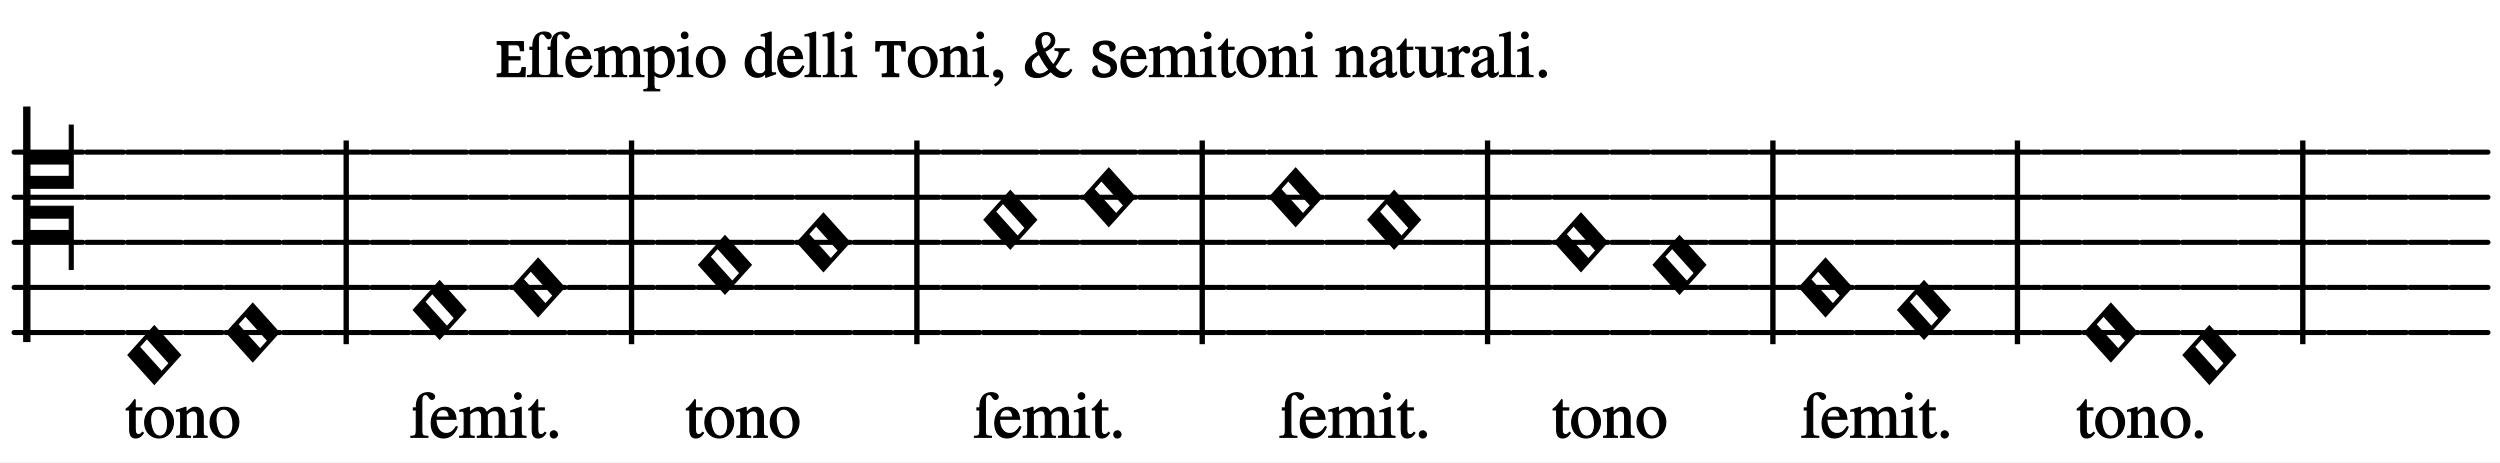
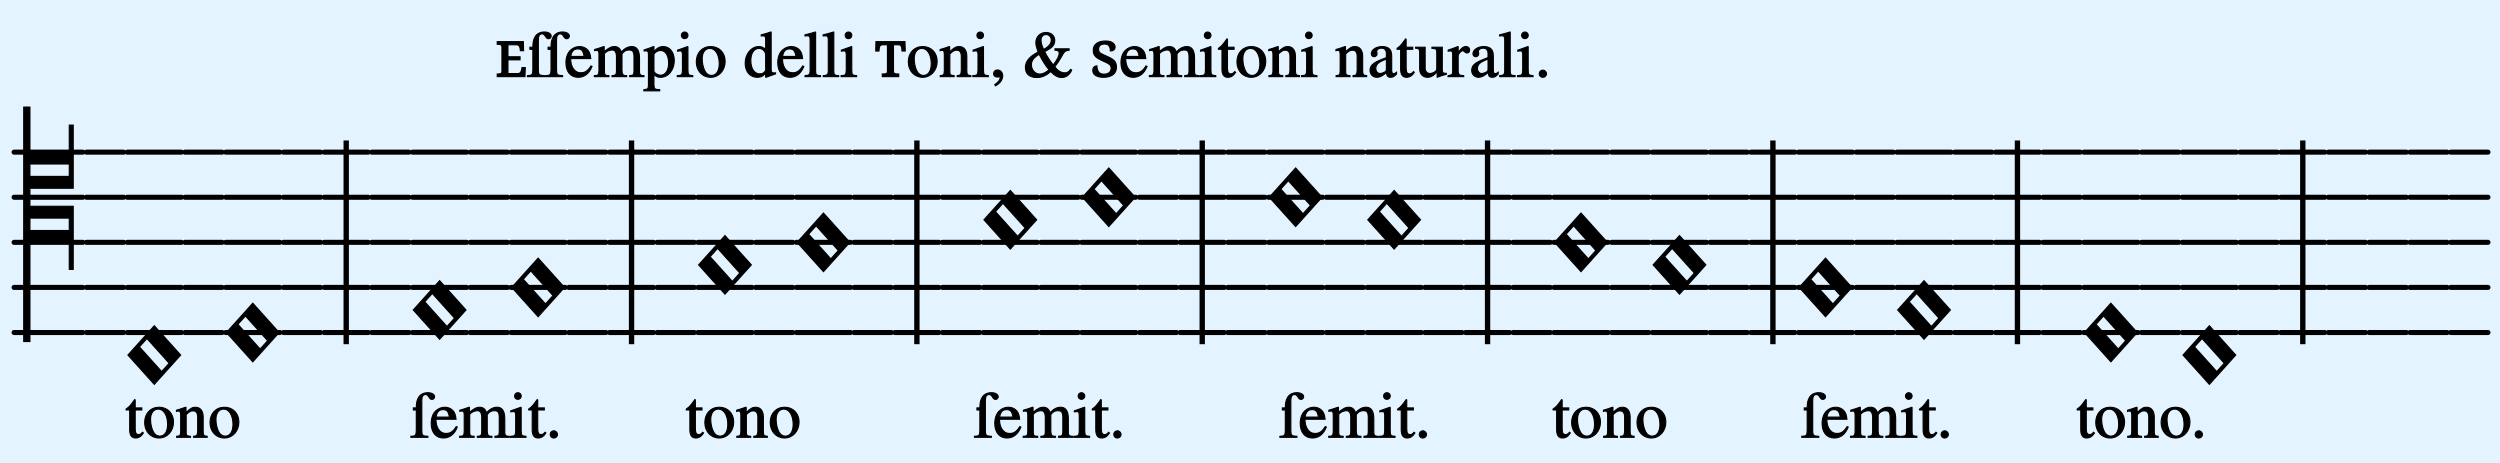
<svg xmlns="http://www.w3.org/2000/svg" xmlns:xlink="http://www.w3.org/1999/xlink" stroke="black" width="1109.0" viewBox="0 0 2218.0 410.0" id="b1-c22-m1-a" version="1.1">
-   <rect width="100%" height="100%" fill="white" stroke-width="0" />
+   <rect width="100%" height="100%" fill="#e3f3ff" stroke-width="0" />
  <defs>
    <g id="semibrevis-7">
      <line x1="2.5" y1="35.0" x2="50.5" y2="35.0" stroke-width="4.5" stroke-linecap="round" />
      <line x1="2.5" y1="75.0" x2="50.5" y2="75.0" stroke-width="4.5" stroke-linecap="round" />
      <line x1="2.5" y1="115.0" x2="50.5" y2="115.0" stroke-width="4.5" stroke-linecap="round" />
      <line x1="2.5" y1="155.0" x2="50.5" y2="155.0" stroke-width="4.5" stroke-linecap="round" />
      <line x1="2.5" y1="195.0" x2="50.5" y2="195.0" stroke-width="4.5" stroke-linecap="round" />
      <path fill-rule="evenodd" fill="black" d="M26.5 101.0 L3.1 75.0 L26.5 49.0 L49.9 75.0 zM33.022 89.665 L13.302 67.753 L19.978 60.335 L39.698 82.247 z" />
    </g>
    <g id="semibrevis-6">
      <line x1="2.5" y1="35.0" x2="50.5" y2="35.0" stroke-width="4.5" stroke-linecap="round" />
      <line x1="2.5" y1="75.0" x2="50.5" y2="75.0" stroke-width="4.5" stroke-linecap="round" />
      <line x1="2.5" y1="115.0" x2="50.5" y2="115.0" stroke-width="4.5" stroke-linecap="round" />
      <line x1="2.5" y1="155.0" x2="50.5" y2="155.0" stroke-width="4.5" stroke-linecap="round" />
      <line x1="2.5" y1="195.0" x2="50.5" y2="195.0" stroke-width="4.5" stroke-linecap="round" />
      <path fill-rule="evenodd" fill="black" d="M26.5 121.0 L3.1 95.0 L26.5 69.0 L49.9 95.0 zM33.022 109.665 L13.302 87.753 L19.978 80.335 L39.698 102.247 z" />
    </g>
    <g id="semibrevis-5">
      <line x1="2.5" y1="35.0" x2="50.5" y2="35.0" stroke-width="4.5" stroke-linecap="round" />
      <line x1="2.5" y1="75.0" x2="50.5" y2="75.0" stroke-width="4.5" stroke-linecap="round" />
      <line x1="2.5" y1="115.0" x2="50.5" y2="115.0" stroke-width="4.5" stroke-linecap="round" />
      <line x1="2.5" y1="155.0" x2="50.5" y2="155.0" stroke-width="4.5" stroke-linecap="round" />
      <line x1="2.5" y1="195.0" x2="50.5" y2="195.0" stroke-width="4.5" stroke-linecap="round" />
      <path fill-rule="evenodd" fill="black" d="M26.5 141.0 L3.1 115.0 L26.5 89.0 L49.9 115.0 zM33.022 129.665 L13.302 107.753 L19.978 100.335 L39.698 122.247 z" />
    </g>
    <g id="semibrevis-4">
      <line x1="2.5" y1="35.0" x2="50.5" y2="35.0" stroke-width="4.5" stroke-linecap="round" />
      <line x1="2.5" y1="75.0" x2="50.5" y2="75.0" stroke-width="4.5" stroke-linecap="round" />
      <line x1="2.5" y1="115.0" x2="50.5" y2="115.0" stroke-width="4.5" stroke-linecap="round" />
      <line x1="2.5" y1="155.0" x2="50.5" y2="155.0" stroke-width="4.5" stroke-linecap="round" />
      <line x1="2.5" y1="195.0" x2="50.5" y2="195.0" stroke-width="4.5" stroke-linecap="round" />
      <path fill-rule="evenodd" fill="black" d="M26.5 161.0 L3.1 135.0 L26.5 109.0 L49.9 135.0 zM33.022 149.665 L13.302 127.753 L19.978 120.335 L39.698 142.247 z" />
    </g>
    <g id="semibrevis-3">
      <line x1="2.5" y1="35.0" x2="50.5" y2="35.0" stroke-width="4.5" stroke-linecap="round" />
      <line x1="2.5" y1="75.0" x2="50.5" y2="75.0" stroke-width="4.5" stroke-linecap="round" />
      <line x1="2.5" y1="115.0" x2="50.5" y2="115.0" stroke-width="4.5" stroke-linecap="round" />
      <line x1="2.5" y1="155.0" x2="50.5" y2="155.0" stroke-width="4.5" stroke-linecap="round" />
      <line x1="2.5" y1="195.0" x2="50.5" y2="195.0" stroke-width="4.5" stroke-linecap="round" />
      <path fill-rule="evenodd" fill="black" d="M26.5 181.0 L3.1 155.0 L26.5 129.0 L49.9 155.0 zM33.022 169.665 L13.302 147.753 L19.978 140.335 L39.698 162.247 z" />
    </g>
    <g id="semibrevis-2">
      <line x1="2.5" y1="35.0" x2="50.5" y2="35.0" stroke-width="4.5" stroke-linecap="round" />
      <line x1="2.5" y1="75.0" x2="50.5" y2="75.0" stroke-width="4.5" stroke-linecap="round" />
      <line x1="2.5" y1="115.0" x2="50.5" y2="115.0" stroke-width="4.5" stroke-linecap="round" />
      <line x1="2.5" y1="155.0" x2="50.5" y2="155.0" stroke-width="4.5" stroke-linecap="round" />
      <line x1="2.5" y1="195.0" x2="50.5" y2="195.0" stroke-width="4.5" stroke-linecap="round" />
      <path fill-rule="evenodd" fill="black" d="M26.5 201.0 L3.1 175.0 L26.5 149.0 L49.9 175.0 zM33.022 189.665 L13.302 167.753 L19.978 160.335 L39.698 182.247 z" />
    </g>
    <g id="simple-barline">
      <line x1="2.5" y1="35.0" x2="41.5" y2="35.0" stroke-width="4.5" stroke-linecap="round" />
      <line x1="2.5" y1="75.0" x2="41.5" y2="75.0" stroke-width="4.5" stroke-linecap="round" />
      <line x1="2.5" y1="115.0" x2="41.5" y2="115.0" stroke-width="4.5" stroke-linecap="round" />
      <line x1="2.5" y1="155.0" x2="41.5" y2="155.0" stroke-width="4.5" stroke-linecap="round" />
      <line x1="2.5" y1="195.0" x2="41.5" y2="195.0" stroke-width="4.5" stroke-linecap="round" />
      <line x1="22.0" y1="203.0" x2="22.0" y2="27.0" stroke-width="4.75" stroke-linecap="square" />
    </g>
    <g id="semibrevis-1">
      <line x1="2.5" y1="35.0" x2="50.5" y2="35.0" stroke-width="4.5" stroke-linecap="round" />
      <line x1="2.5" y1="75.0" x2="50.5" y2="75.0" stroke-width="4.5" stroke-linecap="round" />
      <line x1="2.5" y1="115.0" x2="50.5" y2="115.0" stroke-width="4.5" stroke-linecap="round" />
      <line x1="2.5" y1="155.0" x2="50.5" y2="155.0" stroke-width="4.5" stroke-linecap="round" />
      <line x1="2.5" y1="195.0" x2="50.5" y2="195.0" stroke-width="4.5" stroke-linecap="round" />
      <path fill-rule="evenodd" fill="black" d="M26.5 221.0 L3.1 195.0 L26.5 169.0 L49.9 195.0 zM33.022 209.665 L13.302 187.753 L19.978 180.335 L39.698 202.247 z" />
    </g>
    <g id="semibrevis-0">
      <line x1="2.5" y1="35.0" x2="50.5" y2="35.0" stroke-width="4.5" stroke-linecap="round" />
      <line x1="2.5" y1="75.0" x2="50.5" y2="75.0" stroke-width="4.5" stroke-linecap="round" />
      <line x1="2.5" y1="115.0" x2="50.5" y2="115.0" stroke-width="4.5" stroke-linecap="round" />
      <line x1="2.5" y1="155.0" x2="50.5" y2="155.0" stroke-width="4.5" stroke-linecap="round" />
      <line x1="2.5" y1="195.0" x2="50.5" y2="195.0" stroke-width="4.5" stroke-linecap="round" />
      <path fill-rule="evenodd" fill="black" d="M26.5 241.0 L3.1 215.0 L26.5 189.0 L49.9 215.0 zM33.022 229.665 L13.302 207.753 L19.978 200.335 L39.698 222.247 z" />
    </g>
    <g id="blank-38">
      <line x1="2.5" y1="35.0" x2="35.5" y2="35.0" stroke-width="4.5" stroke-linecap="round" />
      <line x1="2.5" y1="75.0" x2="35.5" y2="75.0" stroke-width="4.5" stroke-linecap="round" />
      <line x1="2.5" y1="115.0" x2="35.5" y2="115.0" stroke-width="4.5" stroke-linecap="round" />
      <line x1="2.5" y1="155.0" x2="35.5" y2="155.0" stroke-width="4.5" stroke-linecap="round" />
      <line x1="2.5" y1="195.0" x2="35.5" y2="195.0" stroke-width="4.5" stroke-linecap="round" />
    </g>
    <g id="c-clef-7">
      <line x1="2.5" y1="35.0" x2="63.5" y2="35.0" stroke-width="4.5" stroke-linecap="round" />
      <line x1="2.5" y1="75.0" x2="63.5" y2="75.0" stroke-width="4.5" stroke-linecap="round" />
      <line x1="2.5" y1="115.0" x2="63.5" y2="115.0" stroke-width="4.5" stroke-linecap="round" />
      <line x1="2.5" y1="155.0" x2="63.5" y2="155.0" stroke-width="4.5" stroke-linecap="round" />
      <line x1="2.5" y1="195.0" x2="63.5" y2="195.0" stroke-width="4.5" stroke-linecap="round" />
      <path fill-rule="evenodd" color="black" d="M11.05 -5.0 L11.05 203.0 L16.55 203.0 L16.55 115.0 L51.45 115.0 L51.45 139.0 L54.95 139.0 L54.95 83.0 L16.55 83.0 L16.55 67.0 L54.95 67.0 L54.95 11.0 L51.45 11.0 L51.45 35.0 L16.55 35.0 L16.55 -5.0 zM16.55 104.5 L51.45 104.5 L51.45 93.5 L16.55 93.5 zM16.55 56.5 L51.45 56.5 L51.45 45.5 L16.55 45.5 z" />
    </g>
  </defs>
  <text x="1842" y="388" font-size="58" text-anchor="left" alignment-baseline="baseline" font-weight="normal" font-family="Times, serif" font-style="normal" stroke="black" fill="black">tono.</text>
  <text x="1599" y="388" font-size="58" text-anchor="left" alignment-baseline="baseline" font-weight="normal" font-family="Times, serif" font-style="normal" stroke="black" fill="black">ſemit.</text>
  <text x="1377" y="388" font-size="58" text-anchor="left" alignment-baseline="baseline" font-weight="normal" font-family="Times, serif" font-style="normal" stroke="black" fill="black">tono</text>
  <text x="1136" y="388" font-size="58" text-anchor="left" alignment-baseline="baseline" font-weight="normal" font-family="Times, serif" font-style="normal" stroke="black" fill="black">ſemit.</text>
  <text x="865" y="388" font-size="58" text-anchor="left" alignment-baseline="baseline" font-weight="normal" font-family="Times, serif" font-style="normal" stroke="black" fill="black">ſemit.</text>
  <text x="608" y="388" font-size="58" text-anchor="left" alignment-baseline="baseline" font-weight="normal" font-family="Times, serif" font-style="normal" stroke="black" fill="black">tono</text>
  <text x="365" y="388" font-size="58" text-anchor="left" alignment-baseline="baseline" font-weight="normal" font-family="Times, serif" font-style="normal" stroke="black" fill="black">ſemit.</text>
  <text x="111" y="388" font-size="58" text-anchor="left" alignment-baseline="baseline" font-weight="normal" font-family="Times, serif" font-style="normal" stroke="black" fill="black">tono</text>
  <use xlink:href="#blank-38" x="2171.807" y="100" />
  <use xlink:href="#blank-38" x="2135.615" y="100" />
  <use xlink:href="#blank-38" x="2099.422" y="100" />
  <use xlink:href="#blank-38" x="2063.23" y="100" />
  <use xlink:href="#simple-barline" x="2021.038" y="100" />
  <use xlink:href="#blank-38" x="1984.845" y="100" />
  <use xlink:href="#semibrevis-0" x="1933.653" y="100" />
  <use xlink:href="#blank-38" x="1897.461" y="100" />
  <use xlink:href="#semibrevis-1" x="1846.269" y="100" />
  <use xlink:href="#blank-38" x="1810.076" y="100" />
  <use xlink:href="#simple-barline" x="1767.884" y="100" />
  <use xlink:href="#blank-38" x="1731.692" y="100" />
  <use xlink:href="#semibrevis-2" x="1680.499" y="100" />
  <use xlink:href="#blank-38" x="1644.307" y="100" />
  <use xlink:href="#semibrevis-3" x="1593.115" y="100" />
  <use xlink:href="#simple-barline" x="1550.923" y="100" />
  <use xlink:href="#blank-38" x="1514.73" y="100" />
  <use xlink:href="#semibrevis-4" x="1463.538" y="100" />
  <use xlink:href="#blank-38" x="1427.346" y="100" />
  <use xlink:href="#semibrevis-5" x="1376.154" y="100" />
  <use xlink:href="#blank-38" x="1339.961" y="100" />
  <use xlink:href="#simple-barline" x="1297.769" y="100" />
  <use xlink:href="#blank-38" x="1261.577" y="100" />
  <use xlink:href="#semibrevis-6" x="1210.385" y="100" />
  <use xlink:href="#blank-38" x="1174.192" y="100" />
  <use xlink:href="#semibrevis-7" x="1123" y="100" />
  <use xlink:href="#blank-38" x="1086.808" y="100" />
  <use xlink:href="#simple-barline" x="1044.616" y="100" />
  <use xlink:href="#blank-38" x="1008.423" y="100" />
  <use xlink:href="#semibrevis-7" x="957.231" y="100" />
  <use xlink:href="#blank-38" x="921.039" y="100" />
  <use xlink:href="#semibrevis-6" x="869.846" y="100" />
  <use xlink:href="#blank-38" x="833.654" y="100" />
  <use xlink:href="#simple-barline" x="791.462" y="100" />
  <use xlink:href="#blank-38" x="755.269" y="100" />
  <use xlink:href="#semibrevis-5" x="704.077" y="100" />
  <use xlink:href="#blank-38" x="667.885" y="100" />
  <use xlink:href="#semibrevis-4" x="616.692" y="100" />
  <use xlink:href="#blank-38" x="580.5" y="100" />
  <use xlink:href="#simple-barline" x="538.308" y="100" />
  <use xlink:href="#blank-38" x="502.115" y="100" />
  <use xlink:href="#semibrevis-3" x="450.923" y="100" />
  <use xlink:href="#blank-38" x="414.731" y="100" />
  <use xlink:href="#semibrevis-2" x="363.538" y="100" />
  <use xlink:href="#blank-38" x="327.346" y="100" />
  <use xlink:href="#simple-barline" x="285.154" y="100" />
  <use xlink:href="#blank-38" x="248.962" y="100" />
  <use xlink:href="#semibrevis-1" x="197.769" y="100" />
  <use xlink:href="#blank-38" x="161.577" y="100" />
  <use xlink:href="#semibrevis-0" x="110.385" y="100" />
  <use xlink:href="#blank-38" x="74.192" y="100" />
  <use xlink:href="#c-clef-7" x="10" y="100" />
  <text x="439" y="68" font-size="58" text-anchor="left" alignment-baseline="baseline" textLength="991" font-weight="normal" font-family="Times, serif" font-style="normal" stroke="black" fill="black">ᴇſſempio delli ᴛoni, &amp; ꜱemitoni naturali.</text>
</svg>
